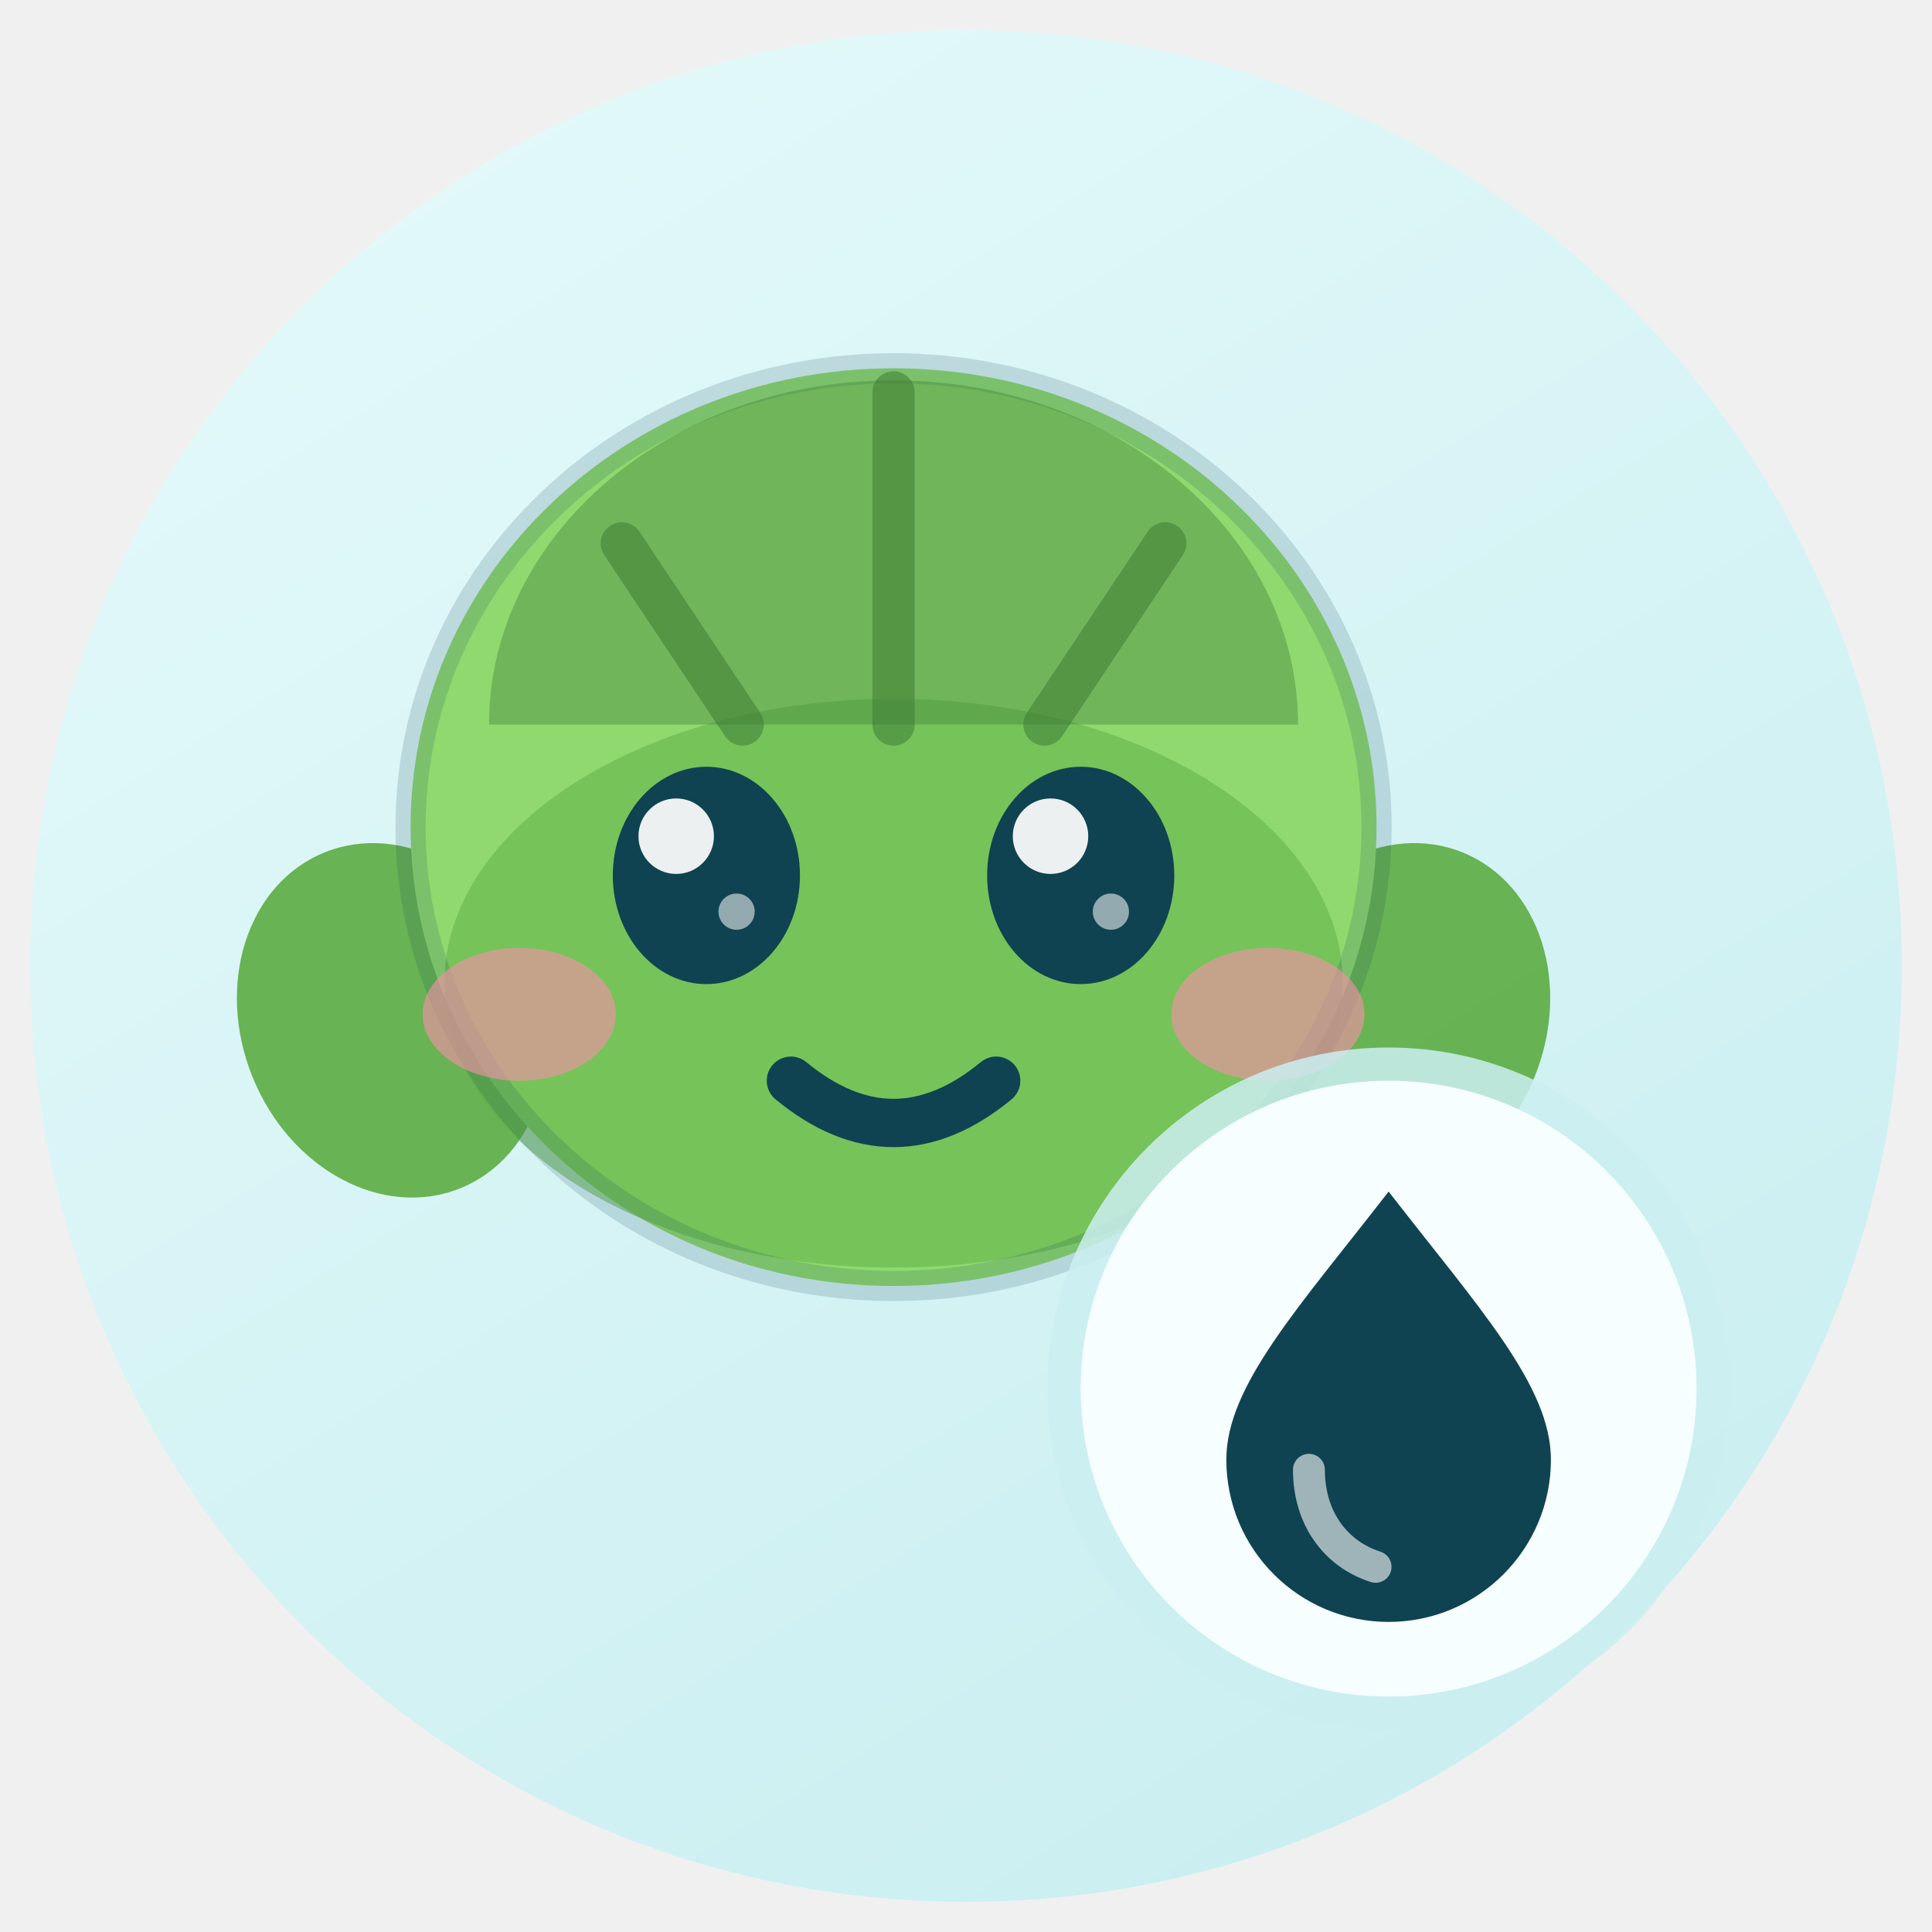
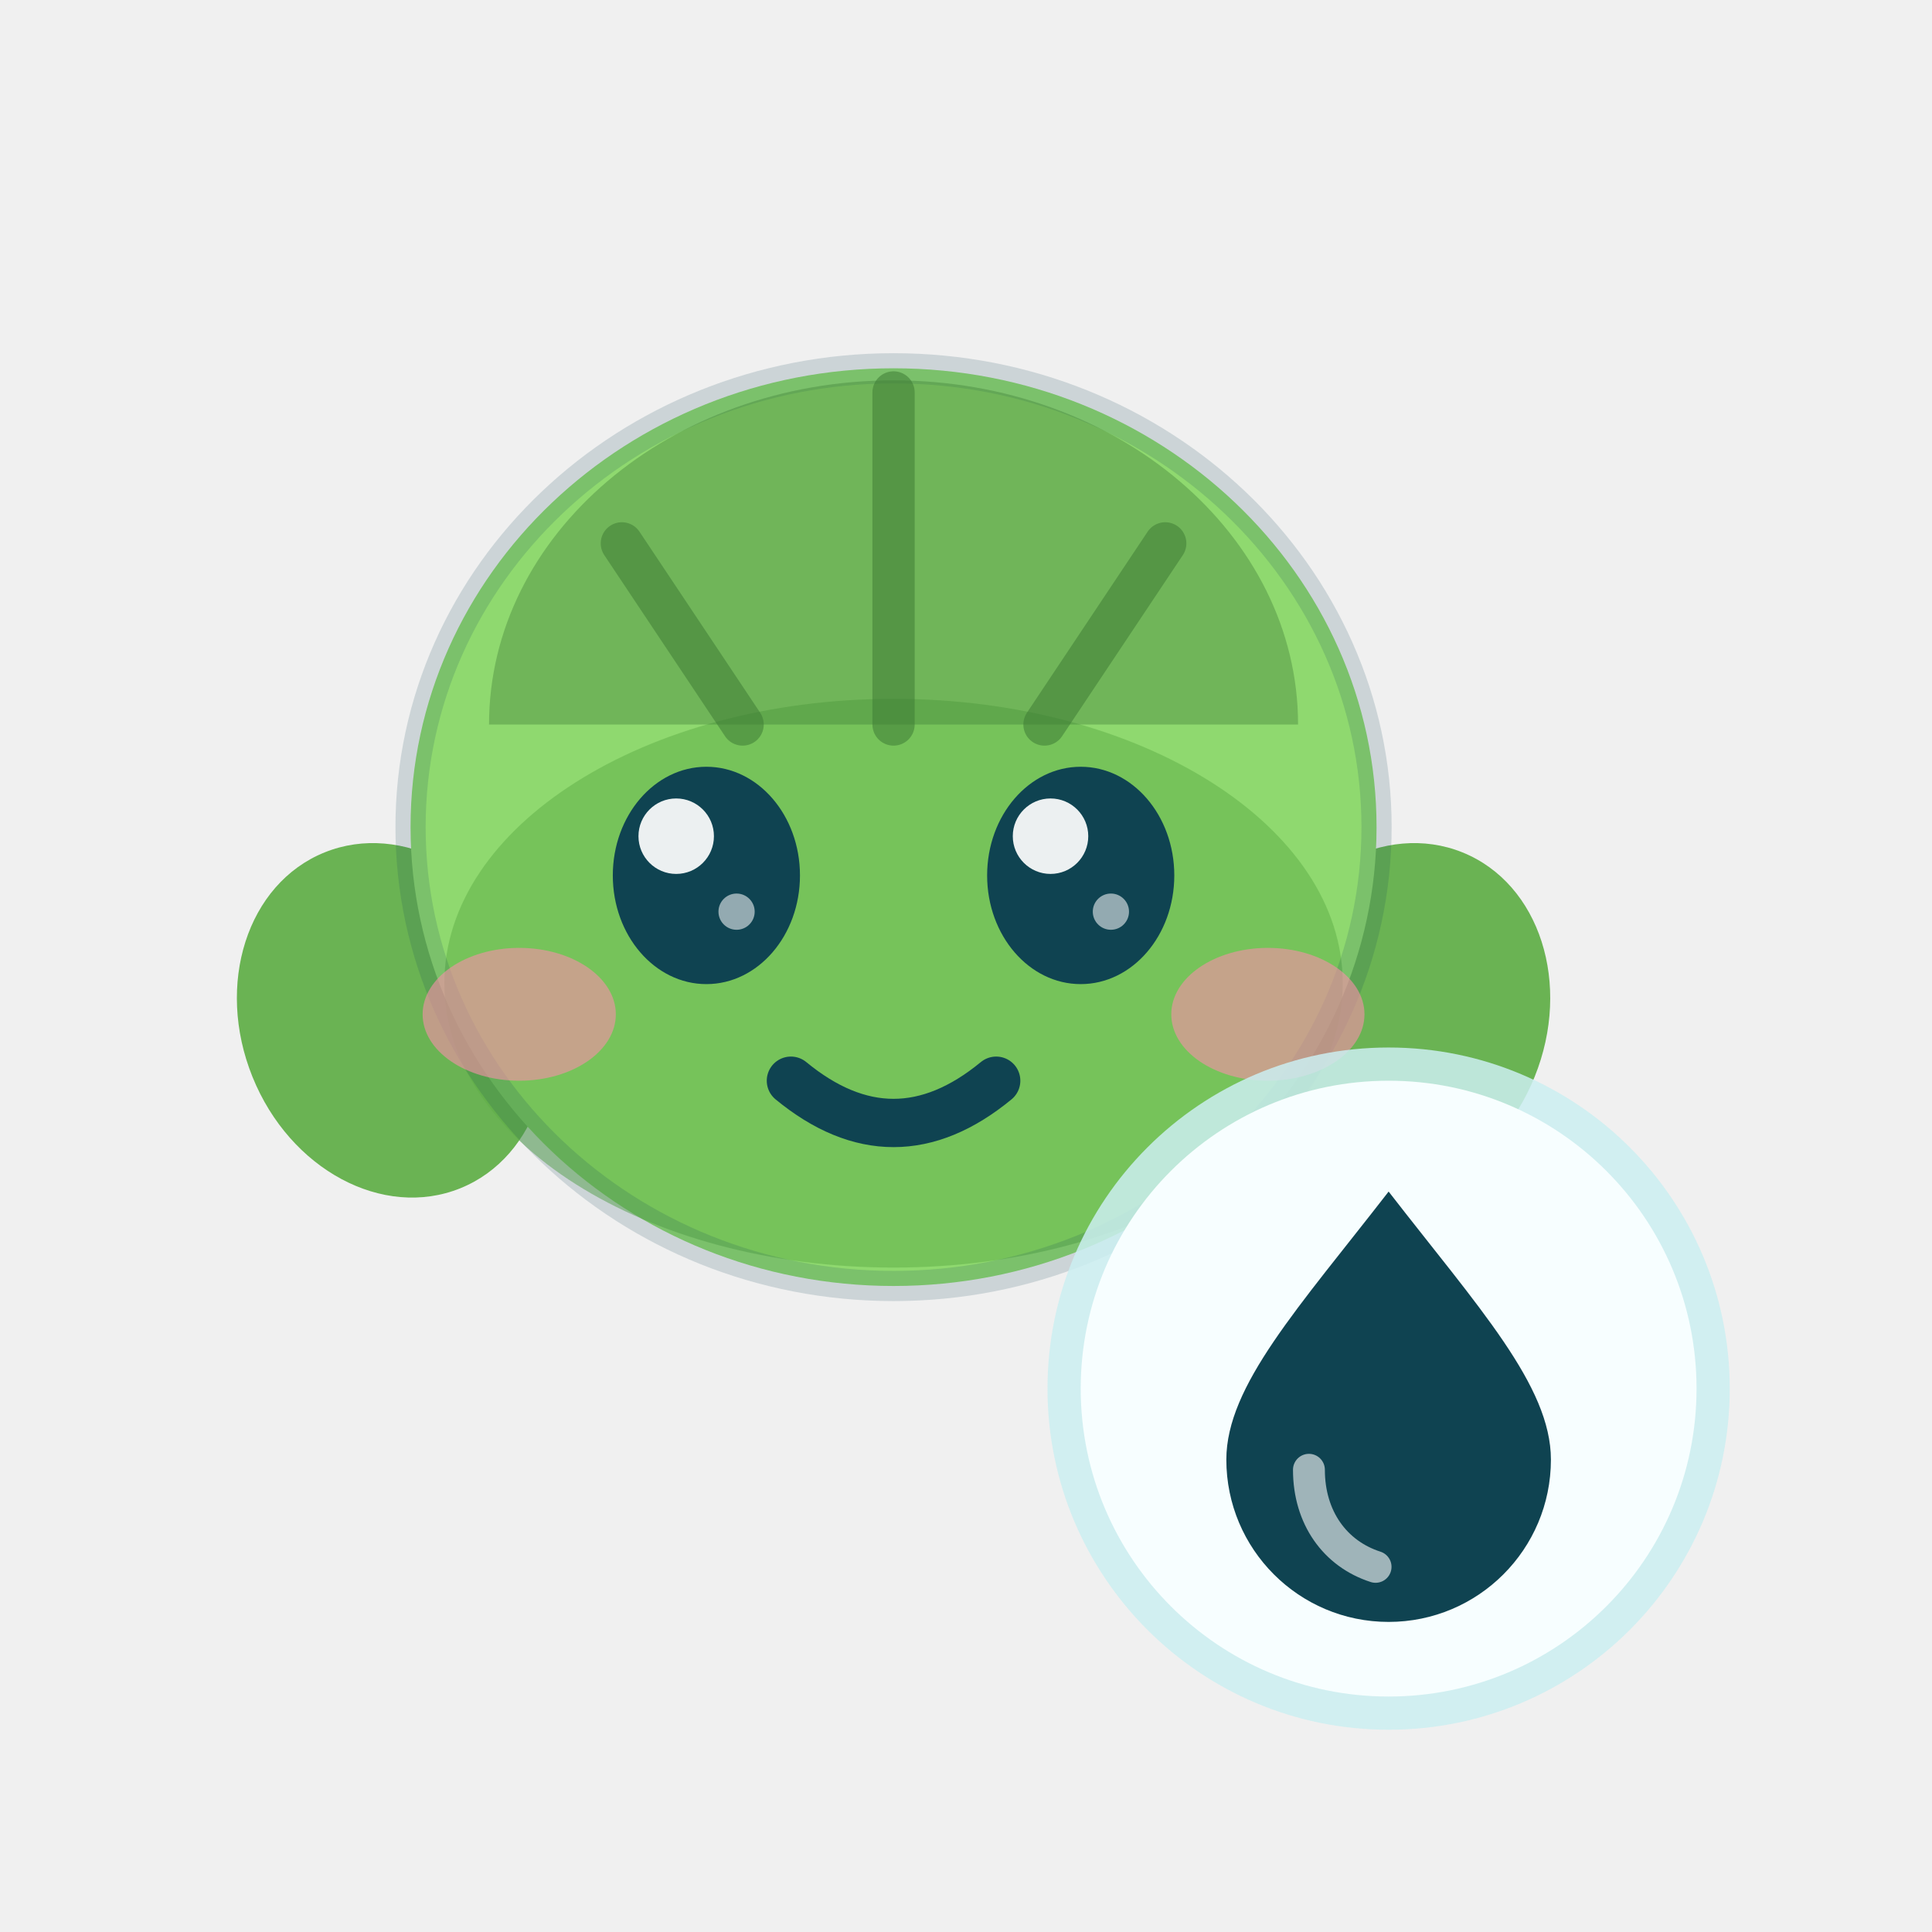
<svg xmlns="http://www.w3.org/2000/svg" viewBox="0 0 64 64" width="64" height="64" role="img" aria-label="turtle — wet">
  <defs>
    <linearGradient id="d-ember-wet" x1="0" y1="0" x2="0.62" y2="1">
      <stop offset="0" stop-color="#E6FAFB" />
      <stop offset="1" stop-color="#CBEFF1" />
    </linearGradient>
  </defs>
-   <circle cx="32" cy="32" r="31" fill="url(#d-ember-wet)" />
  <ellipse cx="13" cy="33.8" rx="5" ry="6" fill="#5FAE46" transform="rotate(-22 13 33.8)" fill-opacity=".92" />
  <ellipse cx="46.2" cy="33.8" rx="5" ry="6" fill="#5FAE46" transform="rotate(22 46.2 33.8)" fill-opacity=".92" />
  <ellipse cx="29.6" cy="27.4" rx="16" ry="15.2" fill="#8FD96F" />
  <ellipse cx="29.6" cy="32.57" rx="14.88" ry="9.42" fill="#5FAE46" fill-opacity=".5" />
  <ellipse cx="29.6" cy="27.4" rx="16" ry="15.2" fill="none" stroke="#0F4351" stroke-opacity=".16" stroke-width="1" />
  <path d="M16.2 24a13.4 11.4 0 0 1 26.8 0Z" fill="#3E7C35" fill-opacity=".38" />
  <path d="M29.6 13 v11M20.6 18 l4 6M38.6 18 l-4 6" fill="none" stroke="#3E7C35" stroke-width="1.4" stroke-linecap="round" stroke-linejoin="round" stroke-opacity=".55" />
  <ellipse cx="23.4" cy="29" rx="3.1" ry="3.6" fill="#0F4351" />
  <circle cx="22.4" cy="27.7" r="1.25" fill="#fff" fill-opacity=".92" />
  <circle cx="24.4" cy="30.2" r="0.6" fill="#fff" fill-opacity=".55" />
  <ellipse cx="35.8" cy="29" rx="3.1" ry="3.6" fill="#0F4351" />
  <circle cx="34.8" cy="27.7" r="1.25" fill="#fff" fill-opacity=".92" />
  <circle cx="36.8" cy="30.2" r="0.6" fill="#fff" fill-opacity=".55" />
  <path d="M26.2 35.8 q3.4 2.8 6.8 0" fill="none" stroke="#0F4351" stroke-width="1.6" stroke-linecap="round" stroke-linejoin="round" />
  <ellipse cx="17.2" cy="33.6" rx="3.2" ry="2.2" fill="#F58FA8" fill-opacity=".62" />
  <ellipse cx="42" cy="33.6" rx="3.2" ry="2.2" fill="#F58FA8" fill-opacity=".62" />
  <circle cx="46" cy="46" r="11.3" fill="#CBEFF1" fill-opacity=".85" />
  <circle cx="46" cy="46" r="10.2" fill="#F7FEFF" />
  <g transform="translate(38.32 38.32) scale(0.48)">
    <path d="M16 2.4c6.2 8 11.2 13.4 11.2 18.5a11.2 11.2 0 0 1-22.4 0C4.8 15.8 9.8 10.4 16 2.4Z" fill="#0F4351" />
    <path d="M10.5 21.6c0 3.3 1.8 5.8 4.6 6.7" stroke="#fff" stroke-opacity=".6" stroke-width="2.2" fill="none" stroke-linecap="round" />
  </g>
</svg>
